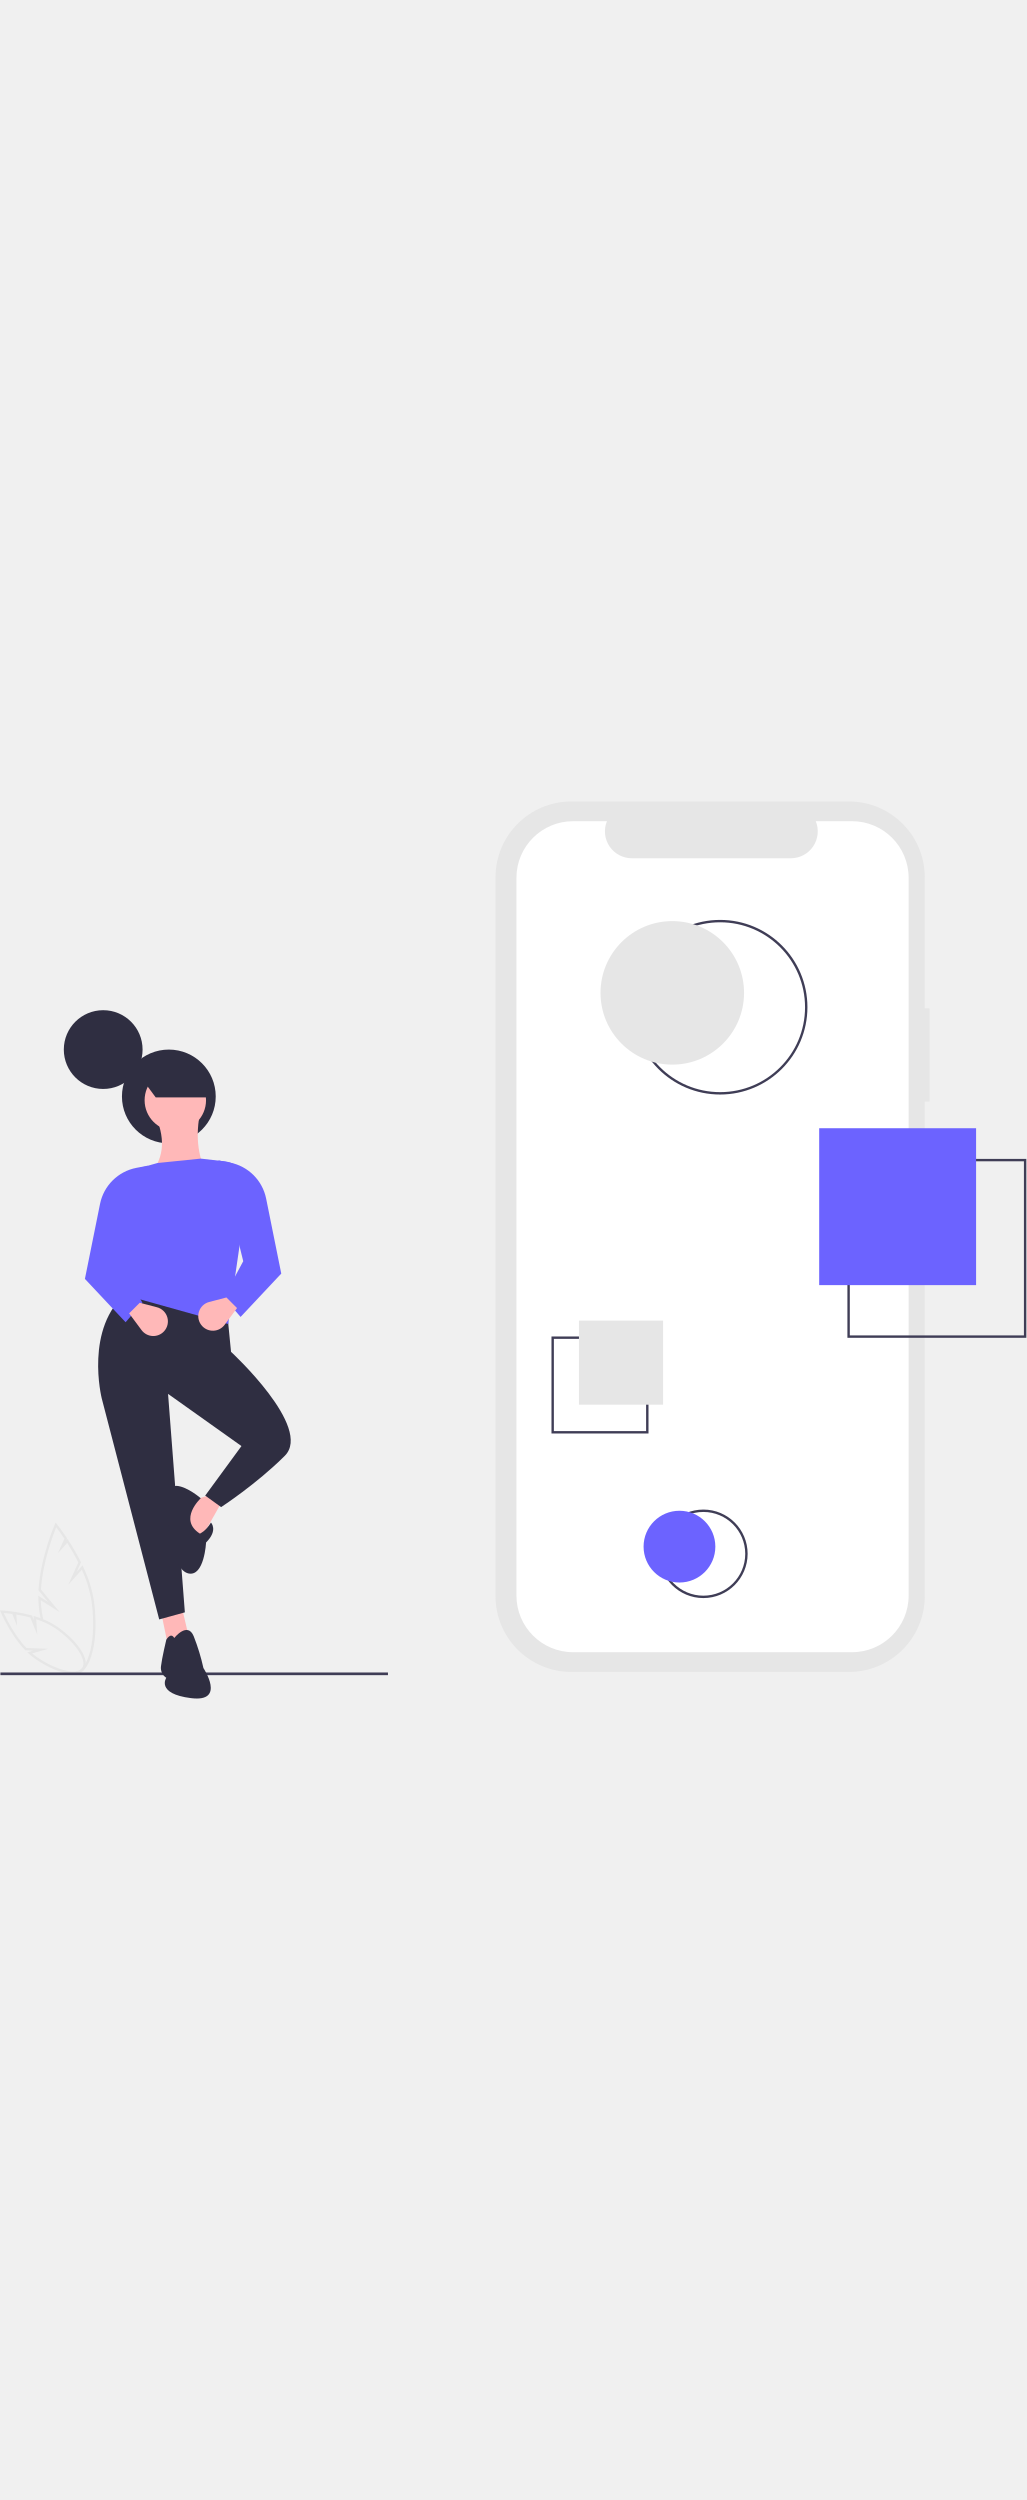
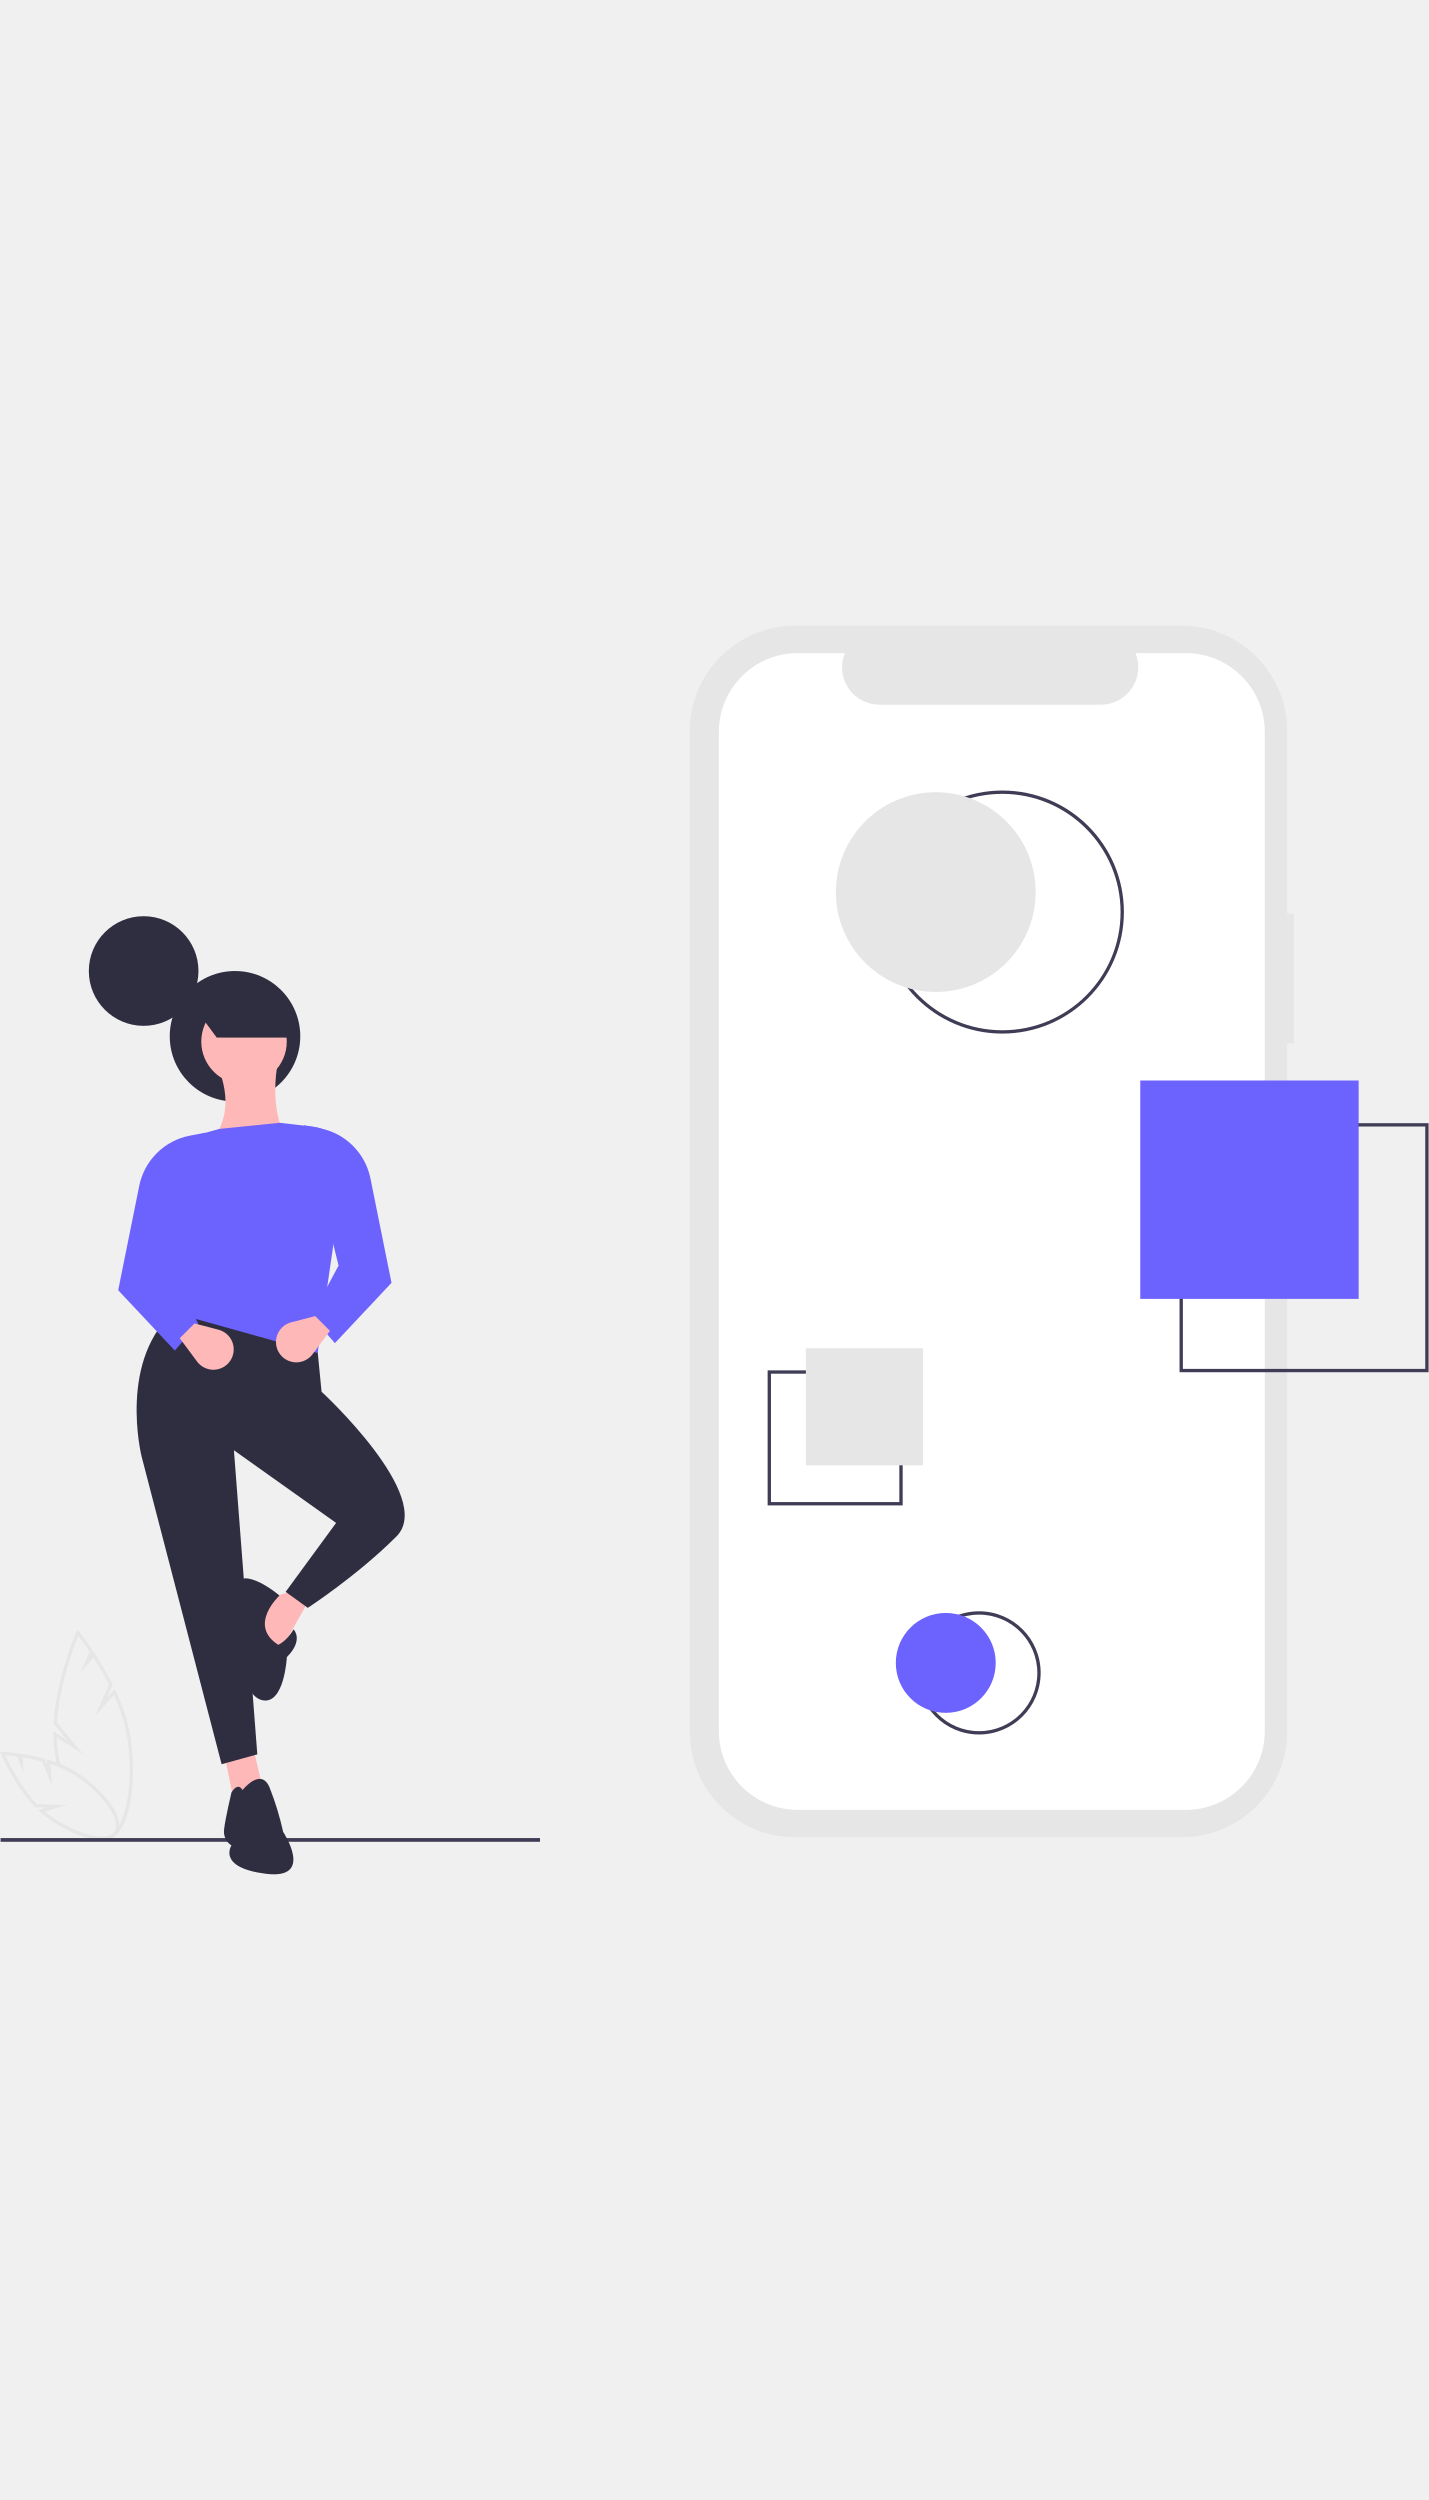
- <svg xmlns="http://www.w3.org/2000/svg" id="ae172ca5-b526-4039-8daf-e6c3aac0c67e" data-name="Layer 1" width="390" height="950" viewBox="0 0 858.081 750.015">
+ <svg xmlns="http://www.w3.org/2000/svg" id="ae172ca5-b526-4039-8daf-e6c3aac0c67e" data-name="Layer 1" width="600" height="1050" viewBox="0 0 858.081 750.015">
  <path d="M249.566,743.898a102.532,102.532,0,0,0-8.998-28.887l-.643-1.33-4.776,5.296,3.539-7.888-.231-.458a188.613,188.613,0,0,0-10.368-17.989l-.702-1.074-.936,1.038.655-1.461-.328-.492c-4.686-7.029-8.286-11.474-8.322-11.519l-1.018-1.253-.655,1.494c-.12.274-12.019,27.692-13.595,54.786l-.025.422,8.008,9.68-8.167-5.127.014,1.861a79.262,79.262,0,0,0,.649,9.522q.54,4.075,1.27,7.957a4.243,4.243,0,0,1,2.172.677q-.846-4.338-1.46-8.916c-.315-2.437-.514-4.912-.593-7.381l15.797,9.918-15.644-18.909c1.424-22.907,10.265-45.986,12.747-52.078,1.332,1.728,3.845,5.081,6.851,9.561l-5.464,12.182,7.791-8.638a186.512,186.512,0,0,1,9.322,16.252l-8.415,18.758,11.377-12.615a100.382,100.382,0,0,1,8.171,26.92c1.991,15.041,1.603,29.49-1.095,40.686-2.583,10.725-7.137,17.317-12.493,18.087a8.466,8.466,0,0,1-3.3-.196,4.898,4.898,0,0,1-2.961.904h-.292a11.607,11.607,0,0,0,5.424,1.457,9.84,9.84,0,0,0,1.403-.101c6.297-.904,11.326-7.881,14.159-19.643C251.191,773.952,251.595,759.221,249.566,743.898Z" transform="translate(-170.9597 -74.99261)" fill="#e6e6e6" />
  <path d="M231.943,804.354c-8.237,0-20.113-4.531-31.892-12.779a50.891,50.891,0,0,1-4.957-3.985l-1.319-1.205,4.988-1.437-6.642-.243-.28-.294c-12.45-13.039-20.198-31.457-20.275-31.641l-.605-1.455,1.574.071c.157.007,3.899.184,9.524.981l.351.05v-.003l1.233.188a123.751,123.751,0,0,1,13.629,2.864l.479.13,1.497,3.687-.227-3.307,1.373.396a66.228,66.228,0,0,1,18.328,8.497c17.914,12.544,27.826,28.222,22.586,35.704C239.516,803.132,236.219,804.353,231.943,804.354Zm-34.143-17.048c1.094.927,2.233,1.809,3.401,2.632,16.407,11.489,34.023,15.834,38.468,9.489,4.444-6.346-5.666-21.415-22.075-32.905a64.161,64.161,0,0,0-16.381-7.814l.887,12.917-5.828-14.355c-3.838-1.019-7.765-1.856-11.696-2.496l.644,9.375-4.011-9.88c-3.108-.427-5.613-.658-7.137-.776,2.078,4.562,8.943,18.651,18.937,29.244l18.33.671Z" transform="translate(-170.9597 -74.99261)" fill="#e6e6e6" />
  <rect x="0.337" y="728.233" width="324.033" height="2.241" fill="#3f3d56" />
  <path d="M948.145,247.94H944.146V138.395a63.402,63.402,0,0,0-63.402-63.402H648.657a63.402,63.402,0,0,0-63.402,63.402V739.369a63.402,63.402,0,0,0,63.402,63.402H880.744a63.402,63.402,0,0,0,63.402-63.402V325.916h3.999Z" transform="translate(-170.9597 -74.99261)" fill="#e6e6e6" />
  <path d="M883.302,91.488h-30.295a22.495,22.495,0,0,1-20.827,30.991H699.221a22.495,22.495,0,0,1-20.827-30.991H650.098A47.348,47.348,0,0,0,602.75,138.835V738.928a47.348,47.348,0,0,0,47.348,47.348H883.302a47.348,47.348,0,0,0,47.348-47.348h0V138.835a47.348,47.348,0,0,0-47.348-47.348Z" transform="translate(-170.9597 -74.99261)" fill="#fff" />
  <path d="M773.04,320.016a73,73,0,1,1,73-73A73.083,73.083,0,0,1,773.04,320.016Zm0-144a71,71,0,1,0,71,71A71.081,71.081,0,0,0,773.04,176.016Z" transform="translate(-170.9597 -74.99261)" fill="#3f3d56" />
  <path d="M759.04,741.016a37,37,0,1,1,37-37A37.041,37.041,0,0,1,759.04,741.016Zm0-72a35,35,0,1,0,35,35A35.04,35.04,0,0,0,759.04,669.016Z" transform="translate(-170.9597 -74.99261)" fill="#3f3d56" />
  <path d="M1029.04,523.411H879.461V373.833h149.579Zm-147.579-2h145.579V375.833H881.461Z" transform="translate(-170.9597 -74.99261)" fill="#3f3d56" />
  <path d="M713.153,603.412h-81.112V522.3h81.112Zm-79.112-2h77.112V524.3h-77.112Z" transform="translate(-170.9597 -74.99261)" fill="#3f3d56" />
  <circle cx="86.279" cy="207.438" r="32.928" fill="#2f2e41" />
  <circle cx="141.16" cy="246.638" r="39.2" fill="#2f2e41" />
  <path d="M357.312,659.033l-19.227,34.017S312.942,667.907,326.253,661.252l20.706-6.655Z" transform="translate(-170.9597 -74.99261)" fill="#ffb8b8" />
  <polygon points="152.335 674.998 158.251 700.141 140.503 706.057 134.587 677.217 152.335 674.998" fill="#ffb8b8" />
  <path d="M360.301,496.233l3.812,38.897s68.627,63.265,44.964,86.928-53.244,42.891-53.244,42.891l-13.311-9.613L372.841,613.924,311.463,570.294,325.513,752.949l-21.445,5.916-48.067-184.874s-14.79-59.16,21.445-88.739Z" transform="translate(-170.9597 -74.99261)" fill="#2f2e41" />
  <path d="M316.639,774.394s11.092-14.05,16.269-1.479a175.693,175.693,0,0,1,8.134,26.622s19.227,28.84-10.353,25.143S309.984,807.672,309.984,807.672a9.903,9.903,0,0,1-4.437-9.613c.739-6.655,4.437-22.185,4.437-22.185S313.682,769.218,316.639,774.394Z" transform="translate(-170.9597 -74.99261)" fill="#2f2e41" />
  <path d="M347.329,677.89s6.286,6.286-4.067,16.639c0,0-1.479,28.84-14.79,25.882s-17.748-39.193-16.269-42.891-2.218-31.059,6.655-30.319,19.966,10.353,19.966,10.353-19.227,17.748-.74,29.58C338.085,687.134,342.892,685.285,347.329,677.89Z" transform="translate(-170.9597 -74.99261)" fill="#2f2e41" />
  <path d="M292.236,392.076l56.202,1.479c-12.385-17.576-14.716-38.31-9.613-61.378l-36.975,7.395C308.97,358.398,309.093,374.548,292.236,392.076Z" transform="translate(-170.9597 -74.99261)" fill="#ffb8b8" />
  <path d="M274.488,487.47l87.26,24.403,16.747-115.368a22.209,22.209,0,0,0-19.616-20.603l-20.055-2.314-36.235,3.697L285.451,382.129A22.128,22.128,0,0,0,269.364,404.421Z" transform="translate(-170.9597 -74.99261)" fill="#6c63ff" />
  <path d="M358.051,489.689l14.05,16.269,34.017-36.235-12.647-62.706a38.43,38.43,0,0,0-30.444-30.147l-9.414-1.803,20.706,84.302Z" transform="translate(-170.9597 -74.99261)" fill="#6c63ff" />
  <path d="M358.748,512.557l10.395-13.994-8.874-8.874-14.413,3.76a12.218,12.218,0,0,0-5.933,20.066l0,0A12.218,12.218,0,0,0,358.748,512.557Z" transform="translate(-170.9597 -74.99261)" fill="#ffb8b8" />
  <path d="M290.018,494.126l-14.05,16.269-34.017-36.235,12.647-62.706a38.43,38.43,0,0,1,30.444-30.147l9.414-1.803-20.706,84.302Z" transform="translate(-170.9597 -74.99261)" fill="#6c63ff" />
  <path d="M289.321,516.994l-10.395-13.994,8.874-8.874,14.413,3.76a12.218,12.218,0,0,1,5.933,20.066l0,0A12.218,12.218,0,0,1,289.321,516.994Z" transform="translate(-170.9597 -74.99261)" fill="#ffb8b8" />
  <circle cx="146.579" cy="249.809" r="25.673" fill="#ffb8b8" />
  <path d="M345.048,322.415H301.143L287.815,304.383c13.112-11.477,29.523-13.534,47.824-10.192Z" transform="translate(-170.9597 -74.99261)" fill="#2f2e41" />
  <circle cx="562.081" cy="160.023" r="60" fill="#e6e6e6" />
  <rect x="684.905" y="273.194" width="131.181" height="131.181" fill="#6c63ff" />
  <rect x="655.016" y="509.016" width="70.322" height="70.322" transform="translate(1209.394 1013.36) rotate(-180)" fill="#e6e6e6" />
  <circle cx="568.081" cy="623.023" r="30" fill="#6c63ff" />
</svg>
